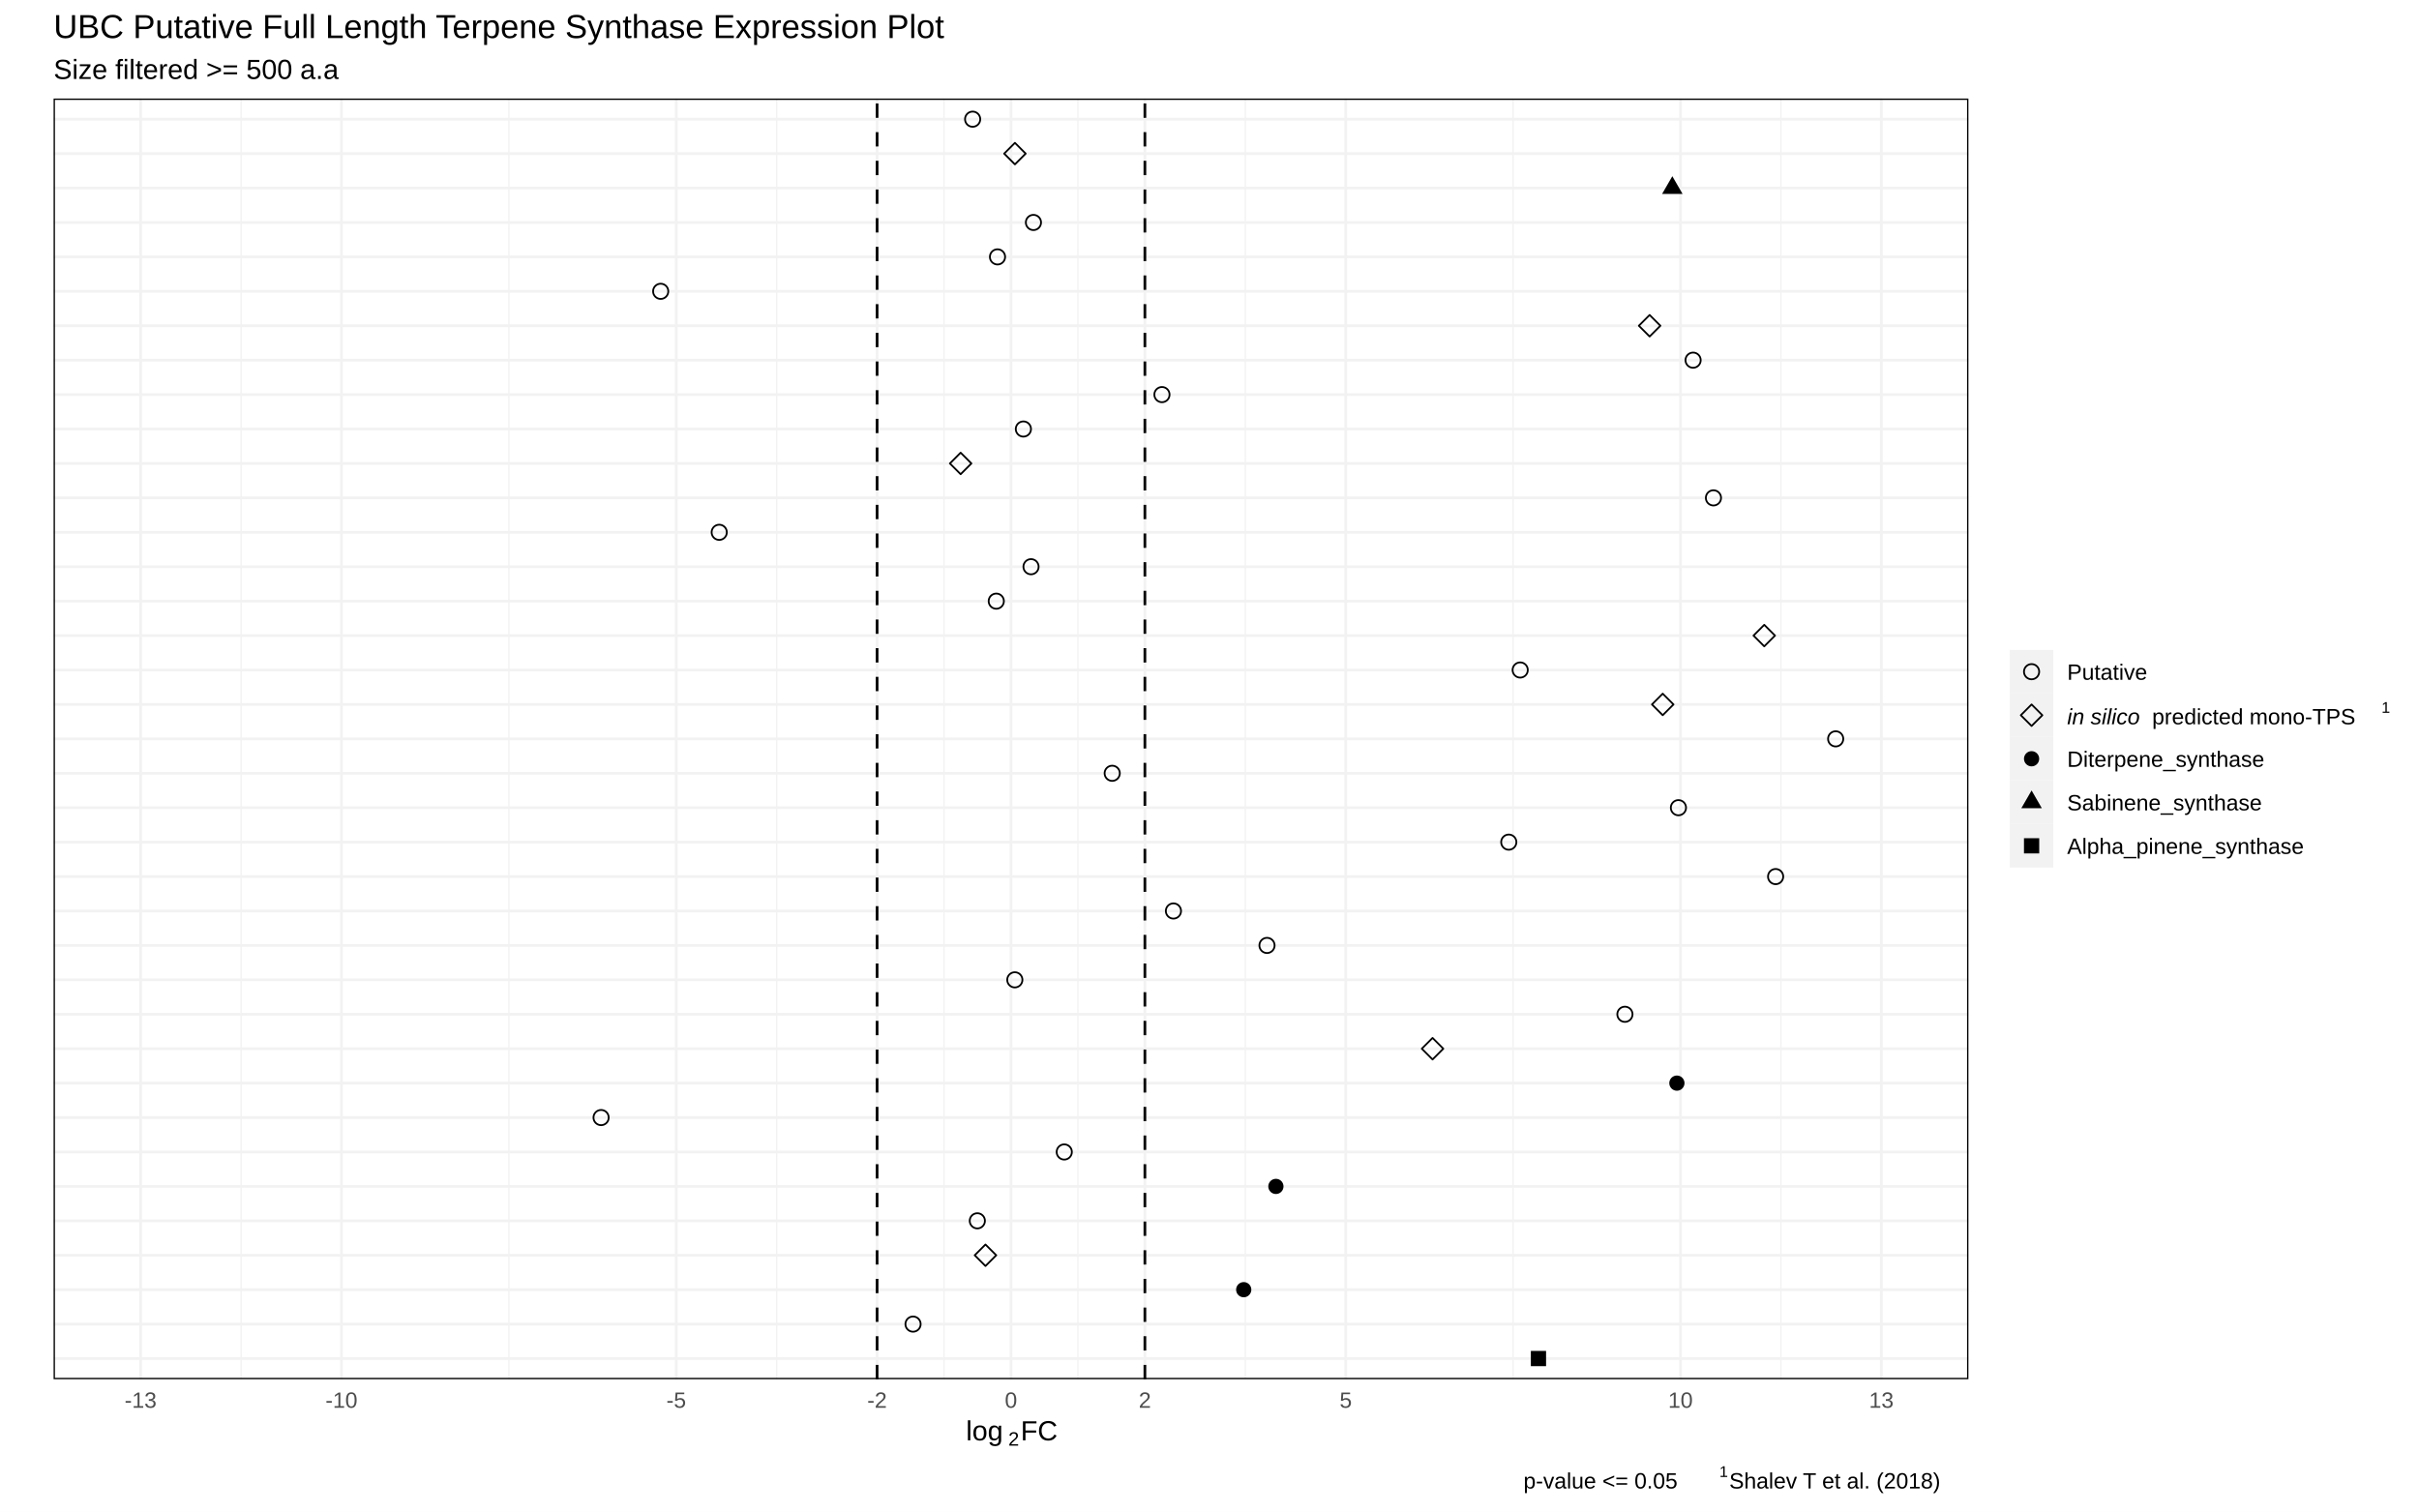
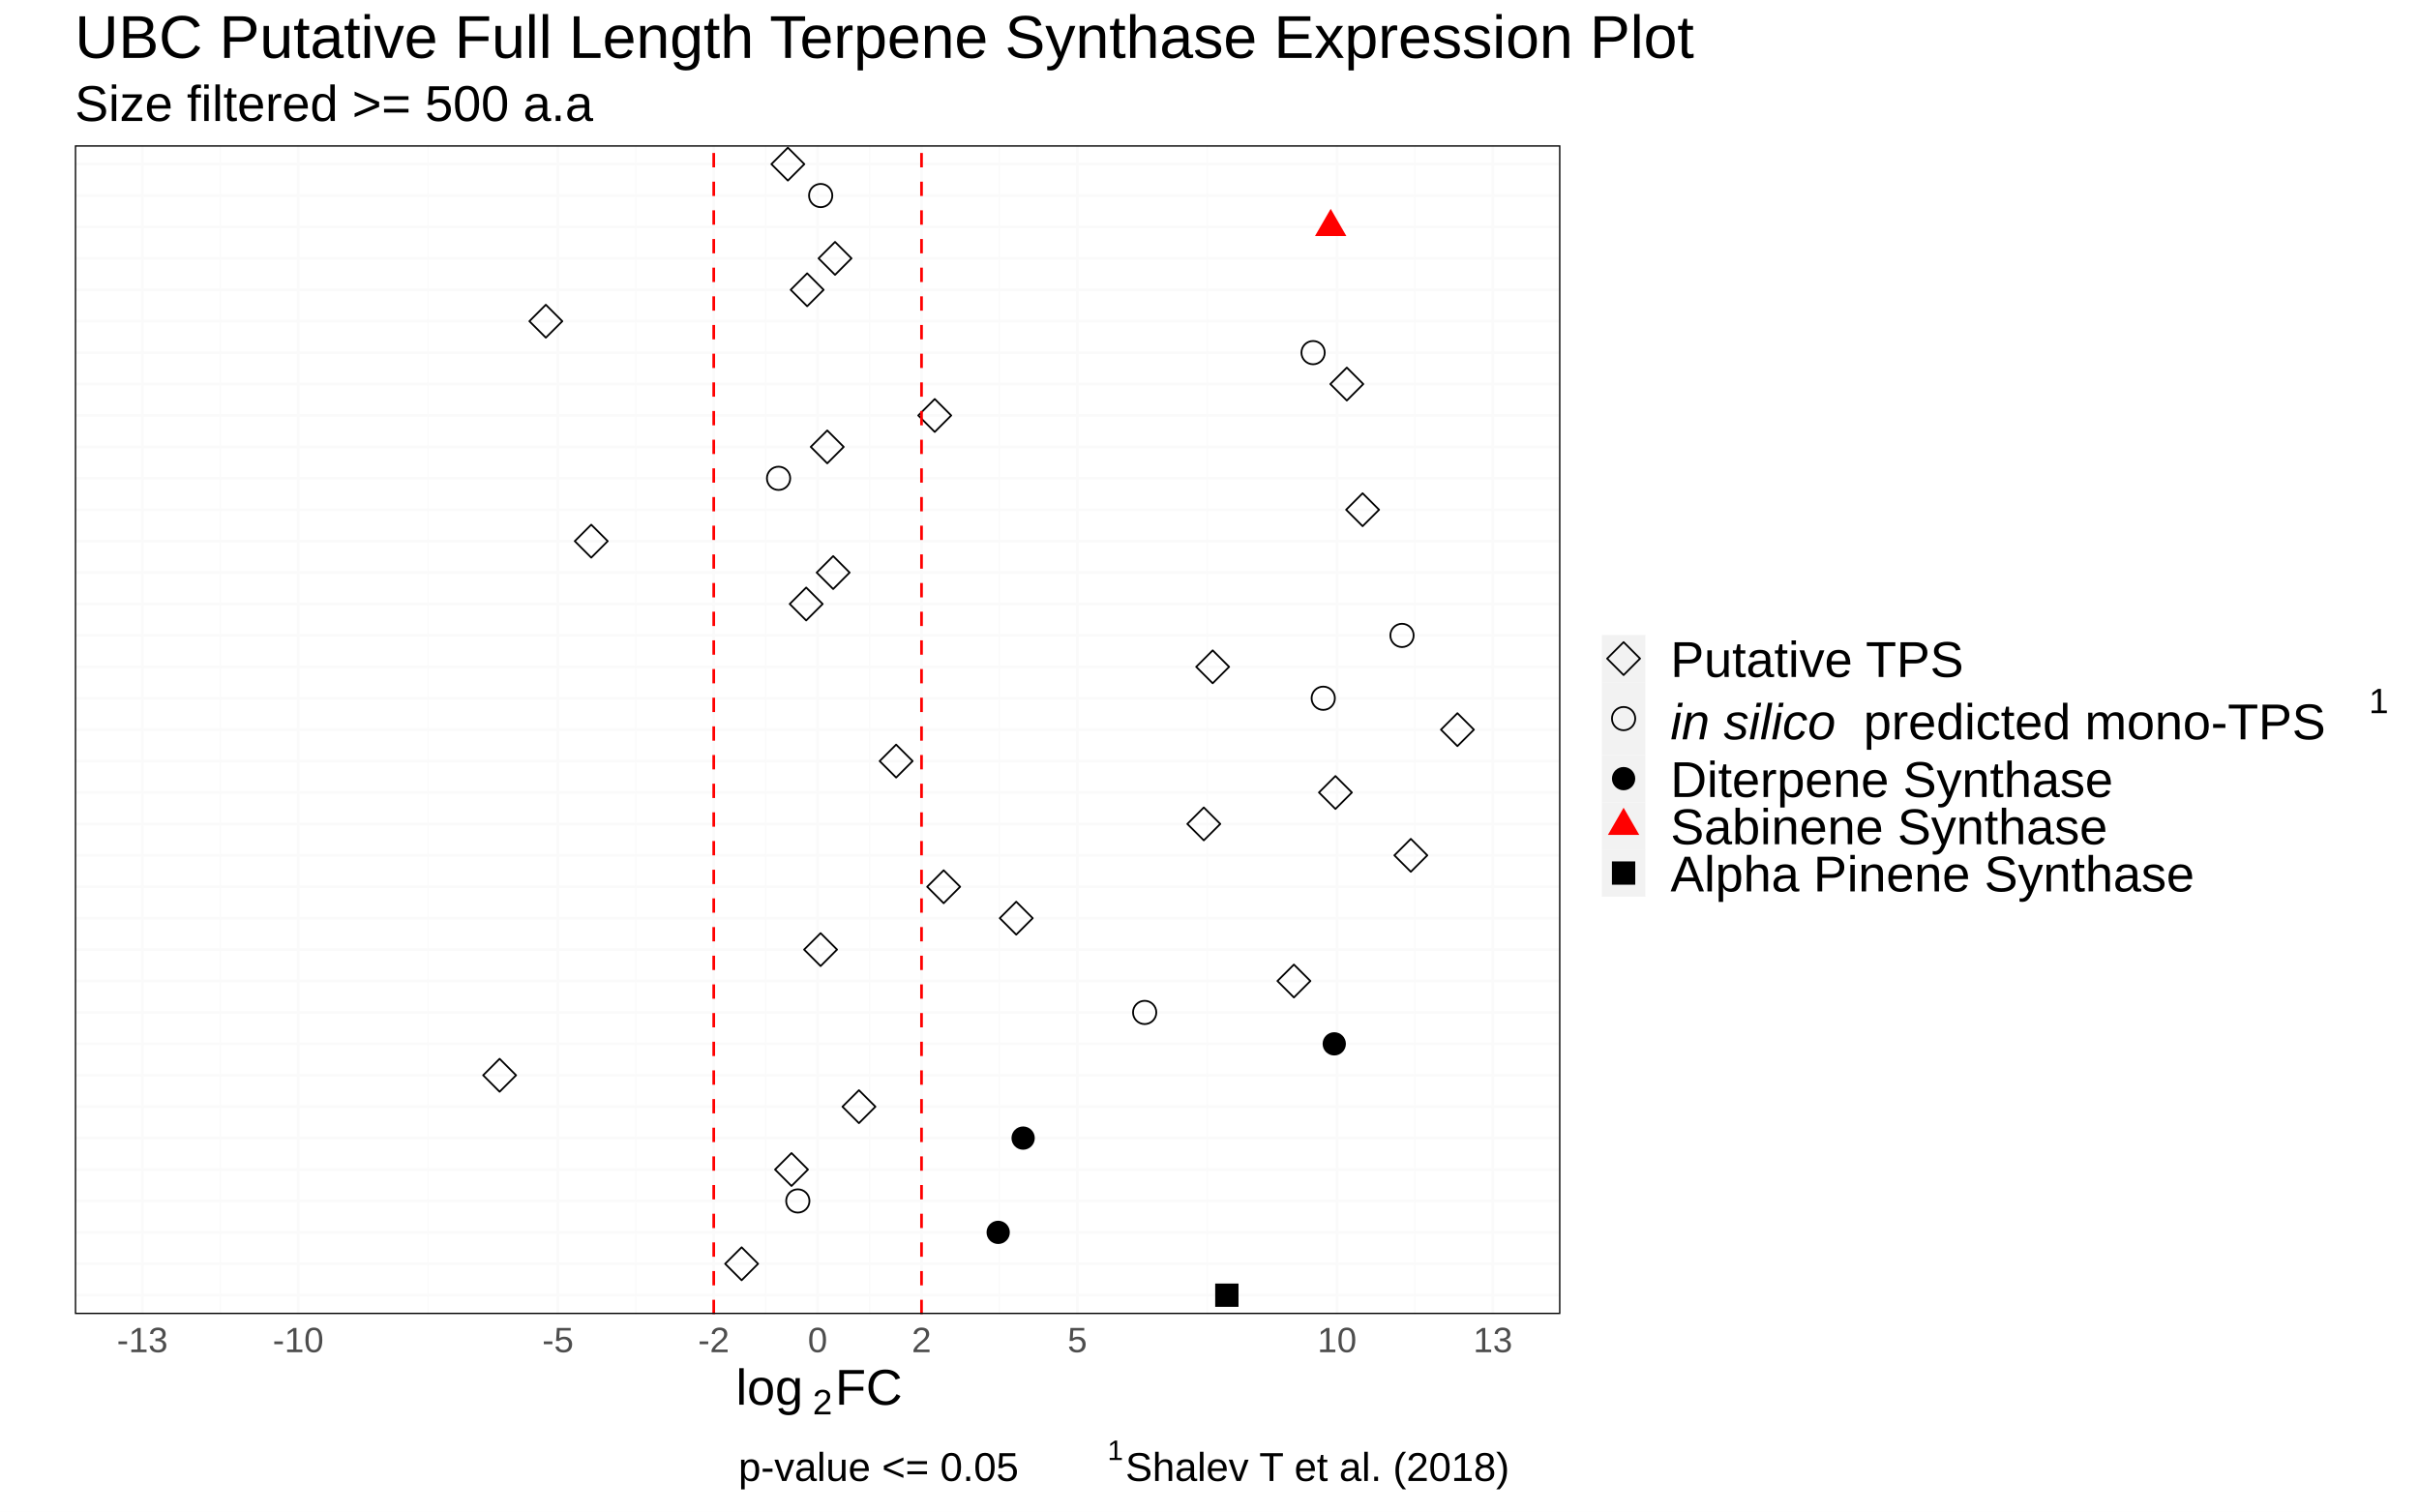
<svg xmlns="http://www.w3.org/2000/svg" class="svglite" width="960.00pt" height="600.00pt" viewBox="0 0 960.00 600.00">
  <defs>
    <style type="text/css">
    .svglite line, .svglite polyline, .svglite polygon, .svglite path, .svglite rect, .svglite circle {
      fill: none;
      stroke: #000000;
      stroke-linecap: round;
      stroke-linejoin: round;
      stroke-miterlimit: 10.00;
    }
    .svglite text {
      white-space: pre;
    }
  </style>
  </defs>
  <rect width="100%" height="100%" style="stroke: none; fill: #FFFFFF;" />
  <defs>
    <clipPath id="cpMC4wMHw5NjAuMDB8MC4wMHw2MDAuMDA=">
      <rect x="0.00" y="0.00" width="960.00" height="600.00" />
    </clipPath>
  </defs>
  <g clip-path="url(#cpMC4wMHw5NjAuMDB8MC4wMHw2MDAuMDA=)">
-     <rect x="0.00" y="0.00" width="960.00" height="600.00" style="stroke-width: 1.07; stroke: #FFFFFF; fill: #FFFFFF;" />
+     <rect x="0.00" y="0" width="960.00" height="600.00" style="stroke-width: 1.07; stroke: #FFFFFF; fill: #FFFFFF;" />
  </g>
  <defs>
-     <clipPath id="cpMjEuMjd8NzgxLjE3fDM5LjExfDU0Ny40OA==">
-       <rect x="21.27" y="39.11" width="759.91" height="508.36" />
+     <clipPath id="cpMjkuNzB8NjE5LjI2fDU3LjY3fDUyMS42Mg==">
+       <rect x="29.70" y="57.67" width="589.56" height="463.95" />
    </clipPath>
  </defs>
-   <g clip-path="url(#cpMjEuMjd8NzgxLjE3fDM5LjExfDU0Ny40OA==)">
-     <polyline points="95.67,547.48 95.67,39.11 " style="stroke-width: 0.53; stroke: #F2F2F2; stroke-linecap: butt;" />
-     <polyline points="201.95,547.48 201.95,39.11 " style="stroke-width: 0.53; stroke: #F2F2F2; stroke-linecap: butt;" />
-     <polyline points="308.23,547.48 308.23,39.11 " style="stroke-width: 0.53; stroke: #F2F2F2; stroke-linecap: butt;" />
-     <polyline points="374.65,547.48 374.65,39.11 " style="stroke-width: 0.53; stroke: #F2F2F2; stroke-linecap: butt;" />
-     <polyline points="427.79,547.48 427.79,39.11 " style="stroke-width: 0.53; stroke: #F2F2F2; stroke-linecap: butt;" />
-     <polyline points="494.22,547.48 494.22,39.11 " style="stroke-width: 0.53; stroke: #F2F2F2; stroke-linecap: butt;" />
-     <polyline points="600.50,547.48 600.50,39.11 " style="stroke-width: 0.53; stroke: #F2F2F2; stroke-linecap: butt;" />
-     <polyline points="706.78,547.48 706.78,39.11 " style="stroke-width: 0.53; stroke: #F2F2F2; stroke-linecap: butt;" />
-     <polyline points="21.27,539.28 781.17,539.28 " style="stroke-width: 1.07; stroke: #F2F2F2; stroke-linecap: butt;" />
-     <polyline points="21.27,525.61 781.17,525.61 " style="stroke-width: 1.07; stroke: #F2F2F2; stroke-linecap: butt;" />
-     <polyline points="21.27,511.94 781.17,511.94 " style="stroke-width: 1.07; stroke: #F2F2F2; stroke-linecap: butt;" />
-     <polyline points="21.27,498.28 781.17,498.28 " style="stroke-width: 1.07; stroke: #F2F2F2; stroke-linecap: butt;" />
-     <polyline points="21.27,484.61 781.17,484.61 " style="stroke-width: 1.07; stroke: #F2F2F2; stroke-linecap: butt;" />
-     <polyline points="21.27,470.95 781.17,470.95 " style="stroke-width: 1.07; stroke: #F2F2F2; stroke-linecap: butt;" />
-     <polyline points="21.27,457.28 781.17,457.28 " style="stroke-width: 1.07; stroke: #F2F2F2; stroke-linecap: butt;" />
-     <polyline points="21.27,443.62 781.17,443.62 " style="stroke-width: 1.07; stroke: #F2F2F2; stroke-linecap: butt;" />
-     <polyline points="21.27,429.95 781.17,429.95 " style="stroke-width: 1.07; stroke: #F2F2F2; stroke-linecap: butt;" />
-     <polyline points="21.27,416.28 781.17,416.28 " style="stroke-width: 1.07; stroke: #F2F2F2; stroke-linecap: butt;" />
-     <polyline points="21.27,402.62 781.17,402.62 " style="stroke-width: 1.07; stroke: #F2F2F2; stroke-linecap: butt;" />
-     <polyline points="21.27,388.95 781.17,388.95 " style="stroke-width: 1.07; stroke: #F2F2F2; stroke-linecap: butt;" />
-     <polyline points="21.27,375.29 781.17,375.29 " style="stroke-width: 1.07; stroke: #F2F2F2; stroke-linecap: butt;" />
-     <polyline points="21.27,361.62 781.17,361.62 " style="stroke-width: 1.07; stroke: #F2F2F2; stroke-linecap: butt;" />
-     <polyline points="21.27,347.96 781.17,347.96 " style="stroke-width: 1.07; stroke: #F2F2F2; stroke-linecap: butt;" />
-     <polyline points="21.27,334.29 781.17,334.29 " style="stroke-width: 1.07; stroke: #F2F2F2; stroke-linecap: butt;" />
-     <polyline points="21.27,320.62 781.17,320.62 " style="stroke-width: 1.07; stroke: #F2F2F2; stroke-linecap: butt;" />
-     <polyline points="21.27,306.96 781.17,306.96 " style="stroke-width: 1.07; stroke: #F2F2F2; stroke-linecap: butt;" />
-     <polyline points="21.27,293.29 781.17,293.29 " style="stroke-width: 1.07; stroke: #F2F2F2; stroke-linecap: butt;" />
-     <polyline points="21.27,279.63 781.17,279.63 " style="stroke-width: 1.07; stroke: #F2F2F2; stroke-linecap: butt;" />
-     <polyline points="21.27,265.96 781.17,265.96 " style="stroke-width: 1.07; stroke: #F2F2F2; stroke-linecap: butt;" />
-     <polyline points="21.27,252.30 781.17,252.30 " style="stroke-width: 1.07; stroke: #F2F2F2; stroke-linecap: butt;" />
-     <polyline points="21.27,238.63 781.17,238.63 " style="stroke-width: 1.07; stroke: #F2F2F2; stroke-linecap: butt;" />
-     <polyline points="21.27,224.96 781.17,224.96 " style="stroke-width: 1.07; stroke: #F2F2F2; stroke-linecap: butt;" />
-     <polyline points="21.27,211.30 781.17,211.30 " style="stroke-width: 1.07; stroke: #F2F2F2; stroke-linecap: butt;" />
-     <polyline points="21.27,197.63 781.17,197.63 " style="stroke-width: 1.07; stroke: #F2F2F2; stroke-linecap: butt;" />
-     <polyline points="21.27,183.97 781.17,183.97 " style="stroke-width: 1.07; stroke: #F2F2F2; stroke-linecap: butt;" />
-     <polyline points="21.27,170.30 781.17,170.30 " style="stroke-width: 1.07; stroke: #F2F2F2; stroke-linecap: butt;" />
-     <polyline points="21.27,156.64 781.17,156.64 " style="stroke-width: 1.07; stroke: #F2F2F2; stroke-linecap: butt;" />
-     <polyline points="21.27,142.97 781.17,142.97 " style="stroke-width: 1.07; stroke: #F2F2F2; stroke-linecap: butt;" />
-     <polyline points="21.27,129.30 781.17,129.30 " style="stroke-width: 1.07; stroke: #F2F2F2; stroke-linecap: butt;" />
-     <polyline points="21.27,115.64 781.17,115.64 " style="stroke-width: 1.07; stroke: #F2F2F2; stroke-linecap: butt;" />
-     <polyline points="21.27,101.97 781.17,101.97 " style="stroke-width: 1.07; stroke: #F2F2F2; stroke-linecap: butt;" />
-     <polyline points="21.27,88.31 781.17,88.31 " style="stroke-width: 1.07; stroke: #F2F2F2; stroke-linecap: butt;" />
-     <polyline points="21.27,74.64 781.17,74.64 " style="stroke-width: 1.07; stroke: #F2F2F2; stroke-linecap: butt;" />
-     <polyline points="21.27,60.98 781.17,60.98 " style="stroke-width: 1.07; stroke: #F2F2F2; stroke-linecap: butt;" />
-     <polyline points="21.27,47.31 781.17,47.31 " style="stroke-width: 1.07; stroke: #F2F2F2; stroke-linecap: butt;" />
-     <polyline points="55.81,547.48 55.81,39.11 " style="stroke-width: 1.07; stroke: #F2F2F2; stroke-linecap: butt;" />
-     <polyline points="135.52,547.48 135.52,39.11 " style="stroke-width: 1.07; stroke: #F2F2F2; stroke-linecap: butt;" />
-     <polyline points="268.37,547.48 268.37,39.11 " style="stroke-width: 1.07; stroke: #F2F2F2; stroke-linecap: butt;" />
-     <polyline points="348.08,547.48 348.08,39.11 " style="stroke-width: 1.07; stroke: #F2F2F2; stroke-linecap: butt;" />
-     <polyline points="401.22,547.48 401.22,39.11 " style="stroke-width: 1.07; stroke: #F2F2F2; stroke-linecap: butt;" />
-     <polyline points="454.36,547.48 454.36,39.11 " style="stroke-width: 1.07; stroke: #F2F2F2; stroke-linecap: butt;" />
-     <polyline points="534.07,547.48 534.07,39.11 " style="stroke-width: 1.07; stroke: #F2F2F2; stroke-linecap: butt;" />
-     <polyline points="666.92,547.48 666.92,39.11 " style="stroke-width: 1.07; stroke: #F2F2F2; stroke-linecap: butt;" />
-     <polyline points="746.63,547.48 746.63,39.11 " style="stroke-width: 1.07; stroke: #F2F2F2; stroke-linecap: butt;" />
-     <polygon points="663.68,69.94 667.75,76.99 659.61,76.99 " style="stroke-width: 0.71; stroke: none; fill: #000000;" />
-     <circle cx="665.49" cy="429.95" r="3.02" style="stroke-width: 0.71; stroke: none; fill: #000000;" />
-     <circle cx="493.58" cy="511.94" r="3.02" style="stroke-width: 0.71; stroke: none; fill: #000000;" />
-     <circle cx="506.35" cy="470.95" r="3.02" style="stroke-width: 0.71; stroke: none; fill: #000000;" />
-     <polygon points="607.53,542.30 613.57,542.30 613.57,536.25 607.53,536.25 " style="stroke-width: 0.71; stroke: none; fill: #000000;" />
-     <polygon points="376.97,183.97 381.24,179.69 385.51,183.97 381.24,188.24 " style="stroke-width: 0.71;" />
-     <polygon points="695.89,252.30 700.16,248.02 704.43,252.30 700.16,256.57 " style="stroke-width: 0.71;" />
-     <polygon points="655.59,279.63 659.86,275.35 664.14,279.63 659.86,283.90 " style="stroke-width: 0.71;" />
-     <polygon points="650.39,129.30 654.67,125.03 658.94,129.30 654.67,133.58 " style="stroke-width: 0.71;" />
-     <polygon points="398.51,60.98 402.78,56.70 407.05,60.98 402.78,65.25 " style="stroke-width: 0.71;" />
-     <polygon points="386.82,498.28 391.09,494.01 395.37,498.28 391.09,502.55 " style="stroke-width: 0.71;" />
-     <polygon points="564.25,416.28 568.52,412.01 572.79,416.28 568.52,420.56 " style="stroke-width: 0.71;" />
-     <circle cx="362.35" cy="525.61" r="3.02" style="stroke-width: 0.71;" />
-     <circle cx="387.86" cy="484.61" r="3.02" style="stroke-width: 0.71;" />
-     <circle cx="422.36" cy="457.28" r="3.02" style="stroke-width: 0.71;" />
-     <circle cx="238.55" cy="443.62" r="3.02" style="stroke-width: 0.71;" />
-     <circle cx="644.86" cy="402.62" r="3.02" style="stroke-width: 0.71;" />
-     <circle cx="402.74" cy="388.95" r="3.02" style="stroke-width: 0.71;" />
-     <circle cx="502.82" cy="375.29" r="3.02" style="stroke-width: 0.71;" />
-     <circle cx="465.69" cy="361.62" r="3.02" style="stroke-width: 0.71;" />
-     <circle cx="704.67" cy="347.96" r="3.02" style="stroke-width: 0.71;" />
-     <circle cx="598.77" cy="334.29" r="3.02" style="stroke-width: 0.71;" />
-     <circle cx="666.10" cy="320.62" r="3.02" style="stroke-width: 0.71;" />
-     <circle cx="441.39" cy="306.96" r="3.02" style="stroke-width: 0.71;" />
-     <circle cx="728.50" cy="293.29" r="3.02" style="stroke-width: 0.71;" />
-     <circle cx="603.30" cy="265.96" r="3.02" style="stroke-width: 0.71;" />
-     <circle cx="395.38" cy="238.63" r="3.02" style="stroke-width: 0.71;" />
-     <circle cx="409.17" cy="224.96" r="3.02" style="stroke-width: 0.71;" />
-     <circle cx="285.43" cy="211.30" r="3.02" style="stroke-width: 0.71;" />
-     <circle cx="680.00" cy="197.63" r="3.02" style="stroke-width: 0.71;" />
-     <circle cx="406.14" cy="170.30" r="3.02" style="stroke-width: 0.71;" />
-     <circle cx="461.13" cy="156.64" r="3.02" style="stroke-width: 0.71;" />
-     <circle cx="671.92" cy="142.97" r="3.02" style="stroke-width: 0.71;" />
-     <circle cx="262.20" cy="115.64" r="3.02" style="stroke-width: 0.71;" />
-     <circle cx="395.87" cy="101.97" r="3.02" style="stroke-width: 0.71;" />
-     <circle cx="410.13" cy="88.31" r="3.02" style="stroke-width: 0.71;" />
-     <circle cx="386.00" cy="47.31" r="3.02" style="stroke-width: 0.71;" />
-     <line x1="348.08" y1="547.48" x2="348.08" y2="39.11" style="stroke-width: 1.07; stroke-dasharray: 5.69,5.69; stroke-linecap: butt;" />
-     <line x1="454.36" y1="547.48" x2="454.36" y2="39.11" style="stroke-width: 1.07; stroke-dasharray: 5.69,5.69; stroke-linecap: butt;" />
-     <rect x="21.27" y="39.11" width="759.91" height="508.36" style="stroke-width: 1.07;" />
+   <g clip-path="url(#cpMjkuNzB8NjE5LjI2fDU3LjY3fDUyMS42Mg==)">
+     <polyline points="87.42,521.62 87.42,57.67 " style="stroke-width: 0.53; stroke: #FAFAFA; stroke-linecap: butt;" />
+     <polyline points="169.88,521.62 169.88,57.67 " style="stroke-width: 0.53; stroke: #FAFAFA; stroke-linecap: butt;" />
+     <polyline points="252.33,521.62 252.33,57.67 " style="stroke-width: 0.53; stroke: #FAFAFA; stroke-linecap: butt;" />
+     <polyline points="303.87,521.62 303.87,57.67 " style="stroke-width: 0.53; stroke: #FAFAFA; stroke-linecap: butt;" />
+     <polyline points="345.09,521.62 345.09,57.67 " style="stroke-width: 0.53; stroke: #FAFAFA; stroke-linecap: butt;" />
+     <polyline points="396.63,521.62 396.63,57.67 " style="stroke-width: 0.53; stroke: #FAFAFA; stroke-linecap: butt;" />
+     <polyline points="479.08,521.62 479.08,57.67 " style="stroke-width: 0.53; stroke: #FAFAFA; stroke-linecap: butt;" />
+     <polyline points="561.54,521.62 561.54,57.67 " style="stroke-width: 0.53; stroke: #FAFAFA; stroke-linecap: butt;" />
+     <polyline points="29.70,514.13 619.26,514.13 " style="stroke-width: 1.07; stroke: #FAFAFA; stroke-linecap: butt;" />
+     <polyline points="29.70,501.66 619.26,501.66 " style="stroke-width: 1.07; stroke: #FAFAFA; stroke-linecap: butt;" />
+     <polyline points="29.70,489.19 619.26,489.19 " style="stroke-width: 1.07; stroke: #FAFAFA; stroke-linecap: butt;" />
+     <polyline points="29.70,476.72 619.26,476.72 " style="stroke-width: 1.07; stroke: #FAFAFA; stroke-linecap: butt;" />
+     <polyline points="29.70,464.25 619.26,464.25 " style="stroke-width: 1.07; stroke: #FAFAFA; stroke-linecap: butt;" />
+     <polyline points="29.70,451.77 619.26,451.77 " style="stroke-width: 1.07; stroke: #FAFAFA; stroke-linecap: butt;" />
+     <polyline points="29.70,439.30 619.26,439.30 " style="stroke-width: 1.07; stroke: #FAFAFA; stroke-linecap: butt;" />
+     <polyline points="29.70,426.83 619.26,426.83 " style="stroke-width: 1.07; stroke: #FAFAFA; stroke-linecap: butt;" />
+     <polyline points="29.70,414.36 619.26,414.36 " style="stroke-width: 1.07; stroke: #FAFAFA; stroke-linecap: butt;" />
+     <polyline points="29.70,401.89 619.26,401.89 " style="stroke-width: 1.07; stroke: #FAFAFA; stroke-linecap: butt;" />
+     <polyline points="29.70,389.41 619.26,389.41 " style="stroke-width: 1.07; stroke: #FAFAFA; stroke-linecap: butt;" />
+     <polyline points="29.70,376.94 619.26,376.94 " style="stroke-width: 1.07; stroke: #FAFAFA; stroke-linecap: butt;" />
+     <polyline points="29.70,364.47 619.26,364.47 " style="stroke-width: 1.07; stroke: #FAFAFA; stroke-linecap: butt;" />
+     <polyline points="29.70,352.00 619.26,352.00 " style="stroke-width: 1.07; stroke: #FAFAFA; stroke-linecap: butt;" />
+     <polyline points="29.70,339.53 619.26,339.53 " style="stroke-width: 1.07; stroke: #FAFAFA; stroke-linecap: butt;" />
+     <polyline points="29.70,327.06 619.26,327.06 " style="stroke-width: 1.07; stroke: #FAFAFA; stroke-linecap: butt;" />
+     <polyline points="29.70,314.58 619.26,314.58 " style="stroke-width: 1.07; stroke: #FAFAFA; stroke-linecap: butt;" />
+     <polyline points="29.70,302.11 619.26,302.11 " style="stroke-width: 1.07; stroke: #FAFAFA; stroke-linecap: butt;" />
+     <polyline points="29.70,289.64 619.26,289.64 " style="stroke-width: 1.07; stroke: #FAFAFA; stroke-linecap: butt;" />
+     <polyline points="29.70,277.17 619.26,277.17 " style="stroke-width: 1.07; stroke: #FAFAFA; stroke-linecap: butt;" />
+     <polyline points="29.70,264.70 619.26,264.70 " style="stroke-width: 1.07; stroke: #FAFAFA; stroke-linecap: butt;" />
+     <polyline points="29.70,252.23 619.26,252.23 " style="stroke-width: 1.07; stroke: #FAFAFA; stroke-linecap: butt;" />
+     <polyline points="29.70,239.75 619.26,239.75 " style="stroke-width: 1.07; stroke: #FAFAFA; stroke-linecap: butt;" />
+     <polyline points="29.70,227.28 619.26,227.28 " style="stroke-width: 1.07; stroke: #FAFAFA; stroke-linecap: butt;" />
+     <polyline points="29.70,214.81 619.26,214.81 " style="stroke-width: 1.07; stroke: #FAFAFA; stroke-linecap: butt;" />
+     <polyline points="29.70,202.34 619.26,202.34 " style="stroke-width: 1.07; stroke: #FAFAFA; stroke-linecap: butt;" />
+     <polyline points="29.70,189.87 619.26,189.87 " style="stroke-width: 1.07; stroke: #FAFAFA; stroke-linecap: butt;" />
+     <polyline points="29.70,177.39 619.26,177.39 " style="stroke-width: 1.07; stroke: #FAFAFA; stroke-linecap: butt;" />
+     <polyline points="29.70,164.92 619.26,164.92 " style="stroke-width: 1.07; stroke: #FAFAFA; stroke-linecap: butt;" />
+     <polyline points="29.70,152.45 619.26,152.45 " style="stroke-width: 1.07; stroke: #FAFAFA; stroke-linecap: butt;" />
+     <polyline points="29.70,139.98 619.26,139.98 " style="stroke-width: 1.07; stroke: #FAFAFA; stroke-linecap: butt;" />
+     <polyline points="29.70,127.51 619.26,127.51 " style="stroke-width: 1.07; stroke: #FAFAFA; stroke-linecap: butt;" />
+     <polyline points="29.70,115.04 619.26,115.04 " style="stroke-width: 1.07; stroke: #FAFAFA; stroke-linecap: butt;" />
+     <polyline points="29.70,102.56 619.26,102.56 " style="stroke-width: 1.07; stroke: #FAFAFA; stroke-linecap: butt;" />
+     <polyline points="29.70,90.09 619.26,90.09 " style="stroke-width: 1.07; stroke: #FAFAFA; stroke-linecap: butt;" />
+     <polyline points="29.70,77.62 619.26,77.62 " style="stroke-width: 1.07; stroke: #FAFAFA; stroke-linecap: butt;" />
+     <polyline points="29.70,65.15 619.26,65.15 " style="stroke-width: 1.07; stroke: #FAFAFA; stroke-linecap: butt;" />
+     <polyline points="56.50,521.62 56.50,57.67 " style="stroke-width: 1.07; stroke: #FAFAFA; stroke-linecap: butt;" />
+     <polyline points="118.34,521.62 118.34,57.67 " style="stroke-width: 1.07; stroke: #FAFAFA; stroke-linecap: butt;" />
+     <polyline points="221.41,521.62 221.41,57.67 " style="stroke-width: 1.07; stroke: #FAFAFA; stroke-linecap: butt;" />
+     <polyline points="283.25,521.62 283.25,57.67 " style="stroke-width: 1.07; stroke: #FAFAFA; stroke-linecap: butt;" />
+     <polyline points="324.48,521.62 324.48,57.67 " style="stroke-width: 1.07; stroke: #FAFAFA; stroke-linecap: butt;" />
+     <polyline points="365.71,521.62 365.71,57.67 " style="stroke-width: 1.07; stroke: #FAFAFA; stroke-linecap: butt;" />
+     <polyline points="427.55,521.62 427.55,57.67 " style="stroke-width: 1.07; stroke: #FAFAFA; stroke-linecap: butt;" />
+     <polyline points="530.62,521.62 530.62,57.67 " style="stroke-width: 1.07; stroke: #FAFAFA; stroke-linecap: butt;" />
+     <polyline points="592.46,521.62 592.46,57.67 " style="stroke-width: 1.07; stroke: #FAFAFA; stroke-linecap: butt;" />
+     <polygon points="528.10,82.90 534.32,93.69 521.87,93.69 " style="stroke-width: 0.71; stroke: none; fill: #FF0000;" />
+     <circle cx="529.51" cy="414.36" r="4.62" style="stroke-width: 0.71; stroke: none; fill: #000000;" />
+     <circle cx="396.14" cy="489.19" r="4.62" style="stroke-width: 0.71; stroke: none; fill: #000000;" />
+     <circle cx="406.04" cy="451.77" r="4.62" style="stroke-width: 0.71; stroke: none; fill: #000000;" />
+     <polygon points="482.26,518.75 491.51,518.75 491.51,509.51 482.26,509.51 " style="stroke-width: 0.71; stroke: none; fill: #000000;" />
+     <circle cx="308.98" cy="189.87" r="4.62" style="stroke-width: 0.71;" />
+     <circle cx="556.40" cy="252.23" r="4.62" style="stroke-width: 0.71;" />
+     <circle cx="525.14" cy="277.17" r="4.62" style="stroke-width: 0.71;" />
+     <circle cx="521.11" cy="139.98" r="4.62" style="stroke-width: 0.71;" />
+     <circle cx="325.69" cy="77.62" r="4.62" style="stroke-width: 0.71;" />
+     <circle cx="316.62" cy="476.72" r="4.62" style="stroke-width: 0.71;" />
+     <circle cx="454.27" cy="401.89" r="4.62" style="stroke-width: 0.71;" />
+     <polygon points="287.78,501.66 294.32,495.12 300.86,501.66 294.32,508.20 " style="stroke-width: 0.71;" />
+     <polygon points="307.58,464.25 314.11,457.71 320.65,464.25 314.11,470.78 " style="stroke-width: 0.71;" />
+     <polygon points="334.34,439.30 340.88,432.76 347.42,439.30 340.88,445.84 " style="stroke-width: 0.71;" />
+     <polygon points="191.74,426.83 198.27,420.29 204.81,426.83 198.27,433.37 " style="stroke-width: 0.71;" />
+     <polygon points="506.96,389.41 513.50,382.88 520.04,389.41 513.50,395.95 " style="stroke-width: 0.71;" />
+     <polygon points="319.12,376.94 325.66,370.41 332.19,376.94 325.66,383.48 " style="stroke-width: 0.71;" />
+     <polygon points="396.77,364.47 403.30,357.93 409.84,364.47 403.30,371.01 " style="stroke-width: 0.71;" />
+     <polygon points="367.96,352.00 374.50,345.46 381.04,352.00 374.50,358.54 " style="stroke-width: 0.71;" />
+     <polygon points="553.37,339.53 559.90,332.99 566.44,339.53 559.90,346.06 " style="stroke-width: 0.71;" />
+     <polygon points="471.20,327.06 477.74,320.52 484.28,327.06 477.74,333.59 " style="stroke-width: 0.71;" />
+     <polygon points="523.44,314.58 529.98,308.05 536.51,314.58 529.98,321.12 " style="stroke-width: 0.71;" />
+     <polygon points="349.10,302.11 355.64,295.58 362.18,302.11 355.64,308.65 " style="stroke-width: 0.71;" />
+     <polygon points="571.85,289.64 578.39,283.10 584.93,289.64 578.39,296.18 " style="stroke-width: 0.71;" />
+     <polygon points="474.72,264.70 481.26,258.16 487.79,264.70 481.26,271.23 " style="stroke-width: 0.71;" />
+     <polygon points="313.41,239.75 319.94,233.22 326.48,239.75 319.94,246.29 " style="stroke-width: 0.71;" />
+     <polygon points="324.11,227.28 330.65,220.74 337.18,227.28 330.65,233.82 " style="stroke-width: 0.71;" />
+     <polygon points="228.11,214.81 234.64,208.27 241.18,214.81 234.64,221.35 " style="stroke-width: 0.71;" />
+     <polygon points="534.23,202.34 540.76,195.80 547.30,202.34 540.76,208.87 " style="stroke-width: 0.71;" />
+     <polygon points="321.76,177.39 328.30,170.86 334.83,177.39 328.30,183.93 " style="stroke-width: 0.71;" />
+     <polygon points="364.42,164.92 370.96,158.39 377.49,164.92 370.96,171.46 " style="stroke-width: 0.71;" />
+     <polygon points="527.96,152.45 534.50,145.91 541.03,152.45 534.50,158.99 " style="stroke-width: 0.71;" />
+     <polygon points="210.09,127.51 216.62,120.97 223.16,127.51 216.62,134.04 " style="stroke-width: 0.71;" />
+     <polygon points="313.79,115.04 320.33,108.50 326.86,115.04 320.33,121.57 " style="stroke-width: 0.71;" />
+     <polygon points="324.85,102.56 331.39,96.03 337.92,102.56 331.39,109.10 " style="stroke-width: 0.71;" />
+     <polygon points="306.13,65.15 312.67,58.61 319.21,65.15 312.67,71.69 " style="stroke-width: 0.71;" />
+     <line x1="283.25" y1="521.62" x2="283.25" y2="57.67" style="stroke-width: 1.07; stroke: #FF0000; stroke-dasharray: 5.69,5.69; stroke-linecap: butt;" />
+     <line x1="365.71" y1="521.62" x2="365.71" y2="57.67" style="stroke-width: 1.07; stroke: #FF0000; stroke-dasharray: 5.69,5.69; stroke-linecap: butt;" />
+     <rect x="29.70" y="57.67" width="589.56" height="463.95" style="stroke-width: 1.07;" />
  </g>
  <g clip-path="url(#cpMC4wMHw5NjAuMDB8MC4wMHw2MDAuMDA=)">
-     <polyline points="18.53,539.28 21.27,539.28 " style="stroke-width: 0.00; stroke: #333333; stroke-linecap: butt;" />
-     <polyline points="18.53,525.61 21.27,525.61 " style="stroke-width: 0.00; stroke: #333333; stroke-linecap: butt;" />
-     <polyline points="18.53,511.94 21.27,511.94 " style="stroke-width: 0.00; stroke: #333333; stroke-linecap: butt;" />
-     <polyline points="18.53,498.28 21.27,498.28 " style="stroke-width: 0.00; stroke: #333333; stroke-linecap: butt;" />
-     <polyline points="18.53,484.61 21.27,484.61 " style="stroke-width: 0.00; stroke: #333333; stroke-linecap: butt;" />
-     <polyline points="18.53,470.95 21.27,470.95 " style="stroke-width: 0.00; stroke: #333333; stroke-linecap: butt;" />
-     <polyline points="18.53,457.28 21.27,457.28 " style="stroke-width: 0.00; stroke: #333333; stroke-linecap: butt;" />
-     <polyline points="18.53,443.62 21.27,443.62 " style="stroke-width: 0.00; stroke: #333333; stroke-linecap: butt;" />
-     <polyline points="18.53,429.95 21.27,429.95 " style="stroke-width: 0.00; stroke: #333333; stroke-linecap: butt;" />
-     <polyline points="18.53,416.28 21.27,416.28 " style="stroke-width: 0.00; stroke: #333333; stroke-linecap: butt;" />
-     <polyline points="18.53,402.62 21.27,402.62 " style="stroke-width: 0.00; stroke: #333333; stroke-linecap: butt;" />
-     <polyline points="18.53,388.95 21.27,388.95 " style="stroke-width: 0.00; stroke: #333333; stroke-linecap: butt;" />
-     <polyline points="18.53,375.29 21.27,375.29 " style="stroke-width: 0.00; stroke: #333333; stroke-linecap: butt;" />
-     <polyline points="18.53,361.62 21.27,361.62 " style="stroke-width: 0.00; stroke: #333333; stroke-linecap: butt;" />
-     <polyline points="18.53,347.96 21.27,347.96 " style="stroke-width: 0.00; stroke: #333333; stroke-linecap: butt;" />
-     <polyline points="18.53,334.29 21.27,334.29 " style="stroke-width: 0.00; stroke: #333333; stroke-linecap: butt;" />
-     <polyline points="18.53,320.62 21.27,320.62 " style="stroke-width: 0.00; stroke: #333333; stroke-linecap: butt;" />
-     <polyline points="18.53,306.96 21.27,306.96 " style="stroke-width: 0.00; stroke: #333333; stroke-linecap: butt;" />
-     <polyline points="18.53,293.29 21.27,293.29 " style="stroke-width: 0.00; stroke: #333333; stroke-linecap: butt;" />
-     <polyline points="18.53,279.63 21.27,279.63 " style="stroke-width: 0.00; stroke: #333333; stroke-linecap: butt;" />
-     <polyline points="18.53,265.96 21.27,265.96 " style="stroke-width: 0.00; stroke: #333333; stroke-linecap: butt;" />
-     <polyline points="18.53,252.30 21.27,252.30 " style="stroke-width: 0.00; stroke: #333333; stroke-linecap: butt;" />
-     <polyline points="18.53,238.63 21.27,238.63 " style="stroke-width: 0.00; stroke: #333333; stroke-linecap: butt;" />
-     <polyline points="18.53,224.96 21.27,224.96 " style="stroke-width: 0.00; stroke: #333333; stroke-linecap: butt;" />
-     <polyline points="18.53,211.30 21.27,211.30 " style="stroke-width: 0.00; stroke: #333333; stroke-linecap: butt;" />
-     <polyline points="18.53,197.63 21.27,197.63 " style="stroke-width: 0.00; stroke: #333333; stroke-linecap: butt;" />
-     <polyline points="18.53,183.97 21.27,183.97 " style="stroke-width: 0.00; stroke: #333333; stroke-linecap: butt;" />
-     <polyline points="18.53,170.30 21.27,170.30 " style="stroke-width: 0.00; stroke: #333333; stroke-linecap: butt;" />
-     <polyline points="18.53,156.64 21.27,156.64 " style="stroke-width: 0.00; stroke: #333333; stroke-linecap: butt;" />
-     <polyline points="18.53,142.97 21.27,142.97 " style="stroke-width: 0.00; stroke: #333333; stroke-linecap: butt;" />
-     <polyline points="18.53,129.30 21.27,129.30 " style="stroke-width: 0.00; stroke: #333333; stroke-linecap: butt;" />
-     <polyline points="18.53,115.64 21.27,115.64 " style="stroke-width: 0.00; stroke: #333333; stroke-linecap: butt;" />
-     <polyline points="18.53,101.97 21.27,101.97 " style="stroke-width: 0.00; stroke: #333333; stroke-linecap: butt;" />
-     <polyline points="18.53,88.31 21.27,88.31 " style="stroke-width: 0.00; stroke: #333333; stroke-linecap: butt;" />
-     <polyline points="18.53,74.64 21.27,74.64 " style="stroke-width: 0.00; stroke: #333333; stroke-linecap: butt;" />
-     <polyline points="18.53,60.98 21.27,60.98 " style="stroke-width: 0.00; stroke: #333333; stroke-linecap: butt;" />
-     <polyline points="18.53,47.31 21.27,47.31 " style="stroke-width: 0.00; stroke: #333333; stroke-linecap: butt;" />
-     <polyline points="55.81,550.21 55.81,547.48 " style="stroke-width: 0.00; stroke: #333333; stroke-linecap: butt;" />
-     <polyline points="135.52,550.21 135.52,547.48 " style="stroke-width: 0.00; stroke: #333333; stroke-linecap: butt;" />
-     <polyline points="268.37,550.21 268.37,547.48 " style="stroke-width: 0.00; stroke: #333333; stroke-linecap: butt;" />
-     <polyline points="348.08,550.21 348.08,547.48 " style="stroke-width: 0.00; stroke: #333333; stroke-linecap: butt;" />
-     <polyline points="401.22,550.21 401.22,547.48 " style="stroke-width: 0.00; stroke: #333333; stroke-linecap: butt;" />
-     <polyline points="454.36,550.21 454.36,547.48 " style="stroke-width: 0.00; stroke: #333333; stroke-linecap: butt;" />
-     <polyline points="534.07,550.21 534.07,547.48 " style="stroke-width: 0.00; stroke: #333333; stroke-linecap: butt;" />
-     <polyline points="666.92,550.21 666.92,547.48 " style="stroke-width: 0.00; stroke: #333333; stroke-linecap: butt;" />
-     <polyline points="746.63,550.21 746.63,547.48 " style="stroke-width: 0.00; stroke: #333333; stroke-linecap: butt;" />
-     <text x="55.81" y="558.82" text-anchor="middle" style="font-size: 8.80px;fill: #4D4D4D; font-family: &quot;Liberation Sans&quot;;" textLength="14.36px" lengthAdjust="spacingAndGlyphs">-13</text>
-     <text x="135.52" y="558.82" text-anchor="middle" style="font-size: 8.80px;fill: #4D4D4D; font-family: &quot;Liberation Sans&quot;;" textLength="14.36px" lengthAdjust="spacingAndGlyphs">-10</text>
-     <text x="268.37" y="558.82" text-anchor="middle" style="font-size: 8.80px;fill: #4D4D4D; font-family: &quot;Liberation Sans&quot;;" textLength="8.77px" lengthAdjust="spacingAndGlyphs">-5</text>
-     <text x="348.08" y="558.82" text-anchor="middle" style="font-size: 8.80px;fill: #4D4D4D; font-family: &quot;Liberation Sans&quot;;" textLength="8.77px" lengthAdjust="spacingAndGlyphs">-2</text>
-     <text x="401.22" y="558.82" text-anchor="middle" style="font-size: 8.80px;fill: #4D4D4D; font-family: &quot;Liberation Sans&quot;;" textLength="5.59px" lengthAdjust="spacingAndGlyphs">0</text>
-     <text x="454.36" y="558.82" text-anchor="middle" style="font-size: 8.80px;fill: #4D4D4D; font-family: &quot;Liberation Sans&quot;;" textLength="5.59px" lengthAdjust="spacingAndGlyphs">2</text>
-     <text x="534.07" y="558.82" text-anchor="middle" style="font-size: 8.80px;fill: #4D4D4D; font-family: &quot;Liberation Sans&quot;;" textLength="5.59px" lengthAdjust="spacingAndGlyphs">5</text>
-     <text x="666.92" y="558.82" text-anchor="middle" style="font-size: 8.80px;fill: #4D4D4D; font-family: &quot;Liberation Sans&quot;;" textLength="11.19px" lengthAdjust="spacingAndGlyphs">10</text>
-     <text x="746.63" y="558.82" text-anchor="middle" style="font-size: 8.80px;fill: #4D4D4D; font-family: &quot;Liberation Sans&quot;;" textLength="11.19px" lengthAdjust="spacingAndGlyphs">13</text>
-     <text x="383.38" y="571.75" style="font-size: 11.00px; font-family: &quot;Liberation Sans&quot;;" textLength="16.78px" lengthAdjust="spacingAndGlyphs">log</text>
-     <text x="400.16" y="573.86" style="font-size: 7.70px; font-family: &quot;Liberation Sans&quot;;" textLength="4.90px" lengthAdjust="spacingAndGlyphs">2</text>
-     <text x="405.05" y="571.75" style="font-size: 11.00px; font-family: &quot;Liberation Sans&quot;;" textLength="14.01px" lengthAdjust="spacingAndGlyphs">FC</text>
-     <rect x="797.61" y="257.99" width="17.28" height="17.28" style="stroke-width: 1.07; stroke: none; fill: #F2F2F2;" />
-     <circle cx="806.25" cy="266.63" r="3.02" style="stroke-width: 0.71;" />
-     <rect x="797.61" y="275.27" width="17.28" height="17.28" style="stroke-width: 1.07; stroke: none; fill: #F2F2F2;" />
-     <polygon points="801.98,283.91 806.25,279.63 810.53,283.91 806.25,288.18 " style="stroke-width: 0.71;" />
-     <rect x="797.61" y="292.55" width="17.28" height="17.28" style="stroke-width: 1.07; stroke: none; fill: #F2F2F2;" />
-     <circle cx="806.25" cy="301.19" r="3.02" style="stroke-width: 0.71; stroke: none; fill: #000000;" />
-     <rect x="797.61" y="309.83" width="17.28" height="17.28" style="stroke-width: 1.07; stroke: none; fill: #F2F2F2;" />
-     <polygon points="806.25,313.77 810.32,320.82 802.18,320.82 " style="stroke-width: 0.71; stroke: none; fill: #000000;" />
-     <rect x="797.61" y="327.11" width="17.28" height="17.28" style="stroke-width: 1.07; stroke: none; fill: #F2F2F2;" />
-     <polygon points="803.23,338.77 809.28,338.77 809.28,332.73 803.23,332.73 " style="stroke-width: 0.71; stroke: none; fill: #000000;" />
-     <text x="820.37" y="269.84" style="font-size: 8.80px; font-family: &quot;Liberation Sans&quot;;" textLength="36.09px" lengthAdjust="spacingAndGlyphs">Putative</text>
-     <text x="820.37" y="287.52" style="font-size: 8.80px; font-style: italic; font-family: &quot;Liberation Sans&quot;;" textLength="32.97px" lengthAdjust="spacingAndGlyphs">in silico</text>
-     <text x="854.08" y="287.52" style="font-size: 8.80px; font-family: &quot;Liberation Sans&quot;;" textLength="91.04px" lengthAdjust="spacingAndGlyphs"> predicted mono-TPS</text>
-     <text x="945.12" y="282.95" style="font-size: 6.16px; font-family: &quot;Liberation Sans&quot;;" textLength="3.92px" lengthAdjust="spacingAndGlyphs">1</text>
-     <text x="820.37" y="304.40" style="font-size: 8.80px; font-family: &quot;Liberation Sans&quot;;" textLength="87.87px" lengthAdjust="spacingAndGlyphs">Diterpene_synthase</text>
-     <text x="820.37" y="321.68" style="font-size: 8.80px; font-family: &quot;Liberation Sans&quot;;" textLength="85.17px" lengthAdjust="spacingAndGlyphs">Sabinene_synthase</text>
-     <text x="820.37" y="338.96" style="font-size: 8.80px; font-family: &quot;Liberation Sans&quot;;" textLength="103.61px" lengthAdjust="spacingAndGlyphs">Alpha_pinene_synthase</text>
-     <text x="21.27" y="31.34" style="font-size: 11.00px; font-family: &quot;Liberation Sans&quot;;" textLength="132.09px" lengthAdjust="spacingAndGlyphs">Size filtered &gt;= 500 a.a</text>
-     <text x="21.27" y="15.10" style="font-size: 13.20px; font-family: &quot;Liberation Sans&quot;;" textLength="389.07px" lengthAdjust="spacingAndGlyphs">UBC Putative Full Length Terpene Synthase Expression Plot</text>
-     <text x="604.60" y="590.86" style="font-size: 8.80px; font-family: &quot;Liberation Sans&quot;;" textLength="77.75px" lengthAdjust="spacingAndGlyphs">p-value &lt;= 0.05	</text>
-     <text x="682.35" y="586.29" style="font-size: 6.16px; font-family: &quot;Liberation Sans&quot;;" textLength="3.92px" lengthAdjust="spacingAndGlyphs">1</text>
-     <text x="686.26" y="590.86" style="font-size: 8.80px; font-family: &quot;Liberation Sans&quot;;" textLength="94.91px" lengthAdjust="spacingAndGlyphs">Shalev T et al. (2018)</text>
+     <polyline points="26.96,514.13 29.70,514.13 " style="stroke-width: 0.00; stroke: #333333; stroke-linecap: butt;" />
+     <polyline points="26.96,501.66 29.70,501.66 " style="stroke-width: 0.00; stroke: #333333; stroke-linecap: butt;" />
+     <polyline points="26.96,489.19 29.70,489.19 " style="stroke-width: 0.00; stroke: #333333; stroke-linecap: butt;" />
+     <polyline points="26.96,476.72 29.70,476.72 " style="stroke-width: 0.00; stroke: #333333; stroke-linecap: butt;" />
+     <polyline points="26.96,464.25 29.70,464.25 " style="stroke-width: 0.00; stroke: #333333; stroke-linecap: butt;" />
+     <polyline points="26.96,451.77 29.70,451.77 " style="stroke-width: 0.00; stroke: #333333; stroke-linecap: butt;" />
+     <polyline points="26.96,439.30 29.70,439.30 " style="stroke-width: 0.00; stroke: #333333; stroke-linecap: butt;" />
+     <polyline points="26.96,426.83 29.70,426.83 " style="stroke-width: 0.00; stroke: #333333; stroke-linecap: butt;" />
+     <polyline points="26.96,414.36 29.70,414.36 " style="stroke-width: 0.00; stroke: #333333; stroke-linecap: butt;" />
+     <polyline points="26.96,401.89 29.70,401.89 " style="stroke-width: 0.00; stroke: #333333; stroke-linecap: butt;" />
+     <polyline points="26.96,389.41 29.70,389.41 " style="stroke-width: 0.00; stroke: #333333; stroke-linecap: butt;" />
+     <polyline points="26.96,376.94 29.70,376.94 " style="stroke-width: 0.00; stroke: #333333; stroke-linecap: butt;" />
+     <polyline points="26.96,364.47 29.70,364.47 " style="stroke-width: 0.00; stroke: #333333; stroke-linecap: butt;" />
+     <polyline points="26.96,352.00 29.70,352.00 " style="stroke-width: 0.00; stroke: #333333; stroke-linecap: butt;" />
+     <polyline points="26.96,339.53 29.70,339.53 " style="stroke-width: 0.00; stroke: #333333; stroke-linecap: butt;" />
+     <polyline points="26.96,327.06 29.70,327.06 " style="stroke-width: 0.00; stroke: #333333; stroke-linecap: butt;" />
+     <polyline points="26.96,314.58 29.70,314.58 " style="stroke-width: 0.00; stroke: #333333; stroke-linecap: butt;" />
+     <polyline points="26.96,302.11 29.70,302.11 " style="stroke-width: 0.00; stroke: #333333; stroke-linecap: butt;" />
+     <polyline points="26.96,289.64 29.70,289.64 " style="stroke-width: 0.00; stroke: #333333; stroke-linecap: butt;" />
+     <polyline points="26.96,277.17 29.70,277.17 " style="stroke-width: 0.00; stroke: #333333; stroke-linecap: butt;" />
+     <polyline points="26.96,264.70 29.70,264.70 " style="stroke-width: 0.00; stroke: #333333; stroke-linecap: butt;" />
+     <polyline points="26.96,252.23 29.70,252.23 " style="stroke-width: 0.00; stroke: #333333; stroke-linecap: butt;" />
+     <polyline points="26.96,239.75 29.70,239.75 " style="stroke-width: 0.00; stroke: #333333; stroke-linecap: butt;" />
+     <polyline points="26.96,227.28 29.70,227.28 " style="stroke-width: 0.00; stroke: #333333; stroke-linecap: butt;" />
+     <polyline points="26.96,214.81 29.70,214.81 " style="stroke-width: 0.00; stroke: #333333; stroke-linecap: butt;" />
+     <polyline points="26.96,202.34 29.70,202.34 " style="stroke-width: 0.00; stroke: #333333; stroke-linecap: butt;" />
+     <polyline points="26.96,189.87 29.70,189.87 " style="stroke-width: 0.00; stroke: #333333; stroke-linecap: butt;" />
+     <polyline points="26.96,177.39 29.70,177.39 " style="stroke-width: 0.00; stroke: #333333; stroke-linecap: butt;" />
+     <polyline points="26.96,164.92 29.70,164.92 " style="stroke-width: 0.00; stroke: #333333; stroke-linecap: butt;" />
+     <polyline points="26.96,152.45 29.70,152.45 " style="stroke-width: 0.00; stroke: #333333; stroke-linecap: butt;" />
+     <polyline points="26.96,139.98 29.70,139.98 " style="stroke-width: 0.00; stroke: #333333; stroke-linecap: butt;" />
+     <polyline points="26.96,127.51 29.70,127.51 " style="stroke-width: 0.00; stroke: #333333; stroke-linecap: butt;" />
+     <polyline points="26.96,115.04 29.70,115.04 " style="stroke-width: 0.00; stroke: #333333; stroke-linecap: butt;" />
+     <polyline points="26.96,102.56 29.70,102.56 " style="stroke-width: 0.00; stroke: #333333; stroke-linecap: butt;" />
+     <polyline points="26.96,90.09 29.70,90.09 " style="stroke-width: 0.00; stroke: #333333; stroke-linecap: butt;" />
+     <polyline points="26.96,77.62 29.70,77.62 " style="stroke-width: 0.00; stroke: #333333; stroke-linecap: butt;" />
+     <polyline points="26.96,65.15 29.70,65.15 " style="stroke-width: 0.00; stroke: #333333; stroke-linecap: butt;" />
+     <polyline points="56.50,524.35 56.50,521.62 " style="stroke-width: 0.00; stroke: #333333; stroke-linecap: butt;" />
+     <polyline points="118.34,524.35 118.34,521.62 " style="stroke-width: 0.00; stroke: #333333; stroke-linecap: butt;" />
+     <polyline points="221.41,524.35 221.41,521.62 " style="stroke-width: 0.00; stroke: #333333; stroke-linecap: butt;" />
+     <polyline points="283.25,524.35 283.25,521.62 " style="stroke-width: 0.00; stroke: #333333; stroke-linecap: butt;" />
+     <polyline points="324.48,524.35 324.48,521.62 " style="stroke-width: 0.00; stroke: #333333; stroke-linecap: butt;" />
+     <polyline points="365.71,524.35 365.71,521.62 " style="stroke-width: 0.00; stroke: #333333; stroke-linecap: butt;" />
+     <polyline points="427.55,524.35 427.55,521.62 " style="stroke-width: 0.00; stroke: #333333; stroke-linecap: butt;" />
+     <polyline points="530.62,524.35 530.62,521.62 " style="stroke-width: 0.00; stroke: #333333; stroke-linecap: butt;" />
+     <polyline points="592.46,524.35 592.46,521.62 " style="stroke-width: 0.00; stroke: #333333; stroke-linecap: butt;" />
+     <text x="56.50" y="536.75" text-anchor="middle" style="font-size: 14.00px;fill: #4D4D4D; font-family: &quot;Liberation Sans&quot;;" textLength="22.86px" lengthAdjust="spacingAndGlyphs">-13</text>
+     <text x="118.34" y="536.75" text-anchor="middle" style="font-size: 14.00px;fill: #4D4D4D; font-family: &quot;Liberation Sans&quot;;" textLength="22.86px" lengthAdjust="spacingAndGlyphs">-10</text>
+     <text x="221.41" y="536.75" text-anchor="middle" style="font-size: 14.00px;fill: #4D4D4D; font-family: &quot;Liberation Sans&quot;;" textLength="13.95px" lengthAdjust="spacingAndGlyphs">-5</text>
+     <text x="283.25" y="536.75" text-anchor="middle" style="font-size: 14.00px;fill: #4D4D4D; font-family: &quot;Liberation Sans&quot;;" textLength="13.95px" lengthAdjust="spacingAndGlyphs">-2</text>
+     <text x="324.48" y="536.75" text-anchor="middle" style="font-size: 14.00px;fill: #4D4D4D; font-family: &quot;Liberation Sans&quot;;" textLength="8.91px" lengthAdjust="spacingAndGlyphs">0</text>
+     <text x="365.71" y="536.75" text-anchor="middle" style="font-size: 14.00px;fill: #4D4D4D; font-family: &quot;Liberation Sans&quot;;" textLength="8.91px" lengthAdjust="spacingAndGlyphs">2</text>
+     <text x="427.55" y="536.75" text-anchor="middle" style="font-size: 14.00px;fill: #4D4D4D; font-family: &quot;Liberation Sans&quot;;" textLength="8.91px" lengthAdjust="spacingAndGlyphs">5</text>
+     <text x="530.62" y="536.75" text-anchor="middle" style="font-size: 14.00px;fill: #4D4D4D; font-family: &quot;Liberation Sans&quot;;" textLength="17.81px" lengthAdjust="spacingAndGlyphs">10</text>
+     <text x="592.46" y="536.75" text-anchor="middle" style="font-size: 14.00px;fill: #4D4D4D; font-family: &quot;Liberation Sans&quot;;" textLength="17.81px" lengthAdjust="spacingAndGlyphs">13</text>
+     <text x="292.04" y="557.60" style="font-size: 20.00px; font-family: &quot;Liberation Sans&quot;;" textLength="30.49px" lengthAdjust="spacingAndGlyphs">log</text>
+     <text x="322.54" y="561.42" style="font-size: 14.00px; font-family: &quot;Liberation Sans&quot;;" textLength="8.91px" lengthAdjust="spacingAndGlyphs">2</text>
+     <text x="331.44" y="557.60" style="font-size: 20.00px; font-family: &quot;Liberation Sans&quot;;" textLength="25.47px" lengthAdjust="spacingAndGlyphs">FC</text>
+     <rect x="635.70" y="252.05" width="17.28" height="18.74" style="stroke-width: 1.07; stroke: none; fill: #F2F2F2;" />
+     <polygon points="637.80,261.42 644.34,254.89 650.87,261.42 644.34,267.96 " style="stroke-width: 0.71;" />
+     <rect x="635.70" y="270.79" width="17.28" height="28.92" style="stroke-width: 1.07; stroke: none; fill: #F2F2F2;" />
+     <circle cx="644.34" cy="285.25" r="4.62" style="stroke-width: 0.71;" />
+     <rect x="635.70" y="299.71" width="17.28" height="18.74" style="stroke-width: 1.07; stroke: none; fill: #F2F2F2;" />
+     <circle cx="644.34" cy="309.08" r="4.62" style="stroke-width: 0.71; stroke: none; fill: #000000;" />
+     <rect x="635.70" y="318.45" width="17.28" height="18.74" style="stroke-width: 1.07; stroke: none; fill: #F2F2F2;" />
+     <polygon points="644.34,320.63 650.56,331.42 638.11,331.42 " style="stroke-width: 0.71; stroke: none; fill: #FF0000;" />
+     <rect x="635.70" y="337.19" width="17.28" height="18.74" style="stroke-width: 1.07; stroke: none; fill: #F2F2F2;" />
+     <polygon points="639.71,351.18 648.96,351.18 648.96,341.94 639.71,341.94 " style="stroke-width: 0.71; stroke: none; fill: #000000;" />
+     <text x="662.94" y="268.71" style="font-size: 20.00px; font-family: &quot;Liberation Sans&quot;;" textLength="125.35px" lengthAdjust="spacingAndGlyphs">Putative TPS</text>
+     <text x="662.94" y="293.47" style="font-size: 20.00px; font-style: italic; font-family: &quot;Liberation Sans&quot;;" textLength="74.92px" lengthAdjust="spacingAndGlyphs">in silico</text>
+     <text x="739.54" y="293.47" style="font-size: 20.00px; font-family: &quot;Liberation Sans&quot;;" textLength="200.59px" lengthAdjust="spacingAndGlyphs">predicted mono-TPS</text>
+     <text x="940.13" y="283.08" style="font-size: 14.00px; font-family: &quot;Liberation Sans&quot;;" textLength="8.91px" lengthAdjust="spacingAndGlyphs">1</text>
+     <text x="662.94" y="316.37" style="font-size: 20.00px; font-family: &quot;Liberation Sans&quot;;" textLength="198.37px" lengthAdjust="spacingAndGlyphs">Diterpene Synthase</text>
+     <text x="662.94" y="335.11" style="font-size: 20.00px; font-family: &quot;Liberation Sans&quot;;" textLength="192.23px" lengthAdjust="spacingAndGlyphs">Sabinene Synthase</text>
+     <text x="662.94" y="353.85" style="font-size: 20.00px; font-family: &quot;Liberation Sans&quot;;" textLength="229.44px" lengthAdjust="spacingAndGlyphs">Alpha Pinene Synthase</text>
+     <text x="29.70" y="48.02" style="font-size: 20.00px; font-family: &quot;Liberation Sans&quot;;" textLength="240.13px" lengthAdjust="spacingAndGlyphs">Size filtered &gt;= 500 a.a</text>
+     <text x="29.70" y="22.98" style="font-size: 24.00px; font-family: &quot;Liberation Sans&quot;;" textLength="707.85px" lengthAdjust="spacingAndGlyphs">UBC Putative Full Length Terpene Synthase Expression Plot</text>
+     <text x="293.05" y="587.87" style="font-size: 16.00px; font-family: &quot;Liberation Sans&quot;;" textLength="136.88px" lengthAdjust="spacingAndGlyphs">p-value &lt;= 0.05 </text>
+     <text x="429.93" y="587.87" style="font-size: 16.00px; font-family: &quot;Liberation Sans&quot;;" textLength="9.60px" lengthAdjust="spacingAndGlyphs">	</text>
+     <text x="439.53" y="579.56" style="font-size: 11.20px; font-family: &quot;Liberation Sans&quot;;" textLength="7.12px" lengthAdjust="spacingAndGlyphs">1</text>
+     <text x="446.65" y="587.87" style="font-size: 16.00px; font-family: &quot;Liberation Sans&quot;;" textLength="172.61px" lengthAdjust="spacingAndGlyphs">Shalev T et al. (2018)</text>
  </g>
</svg>
